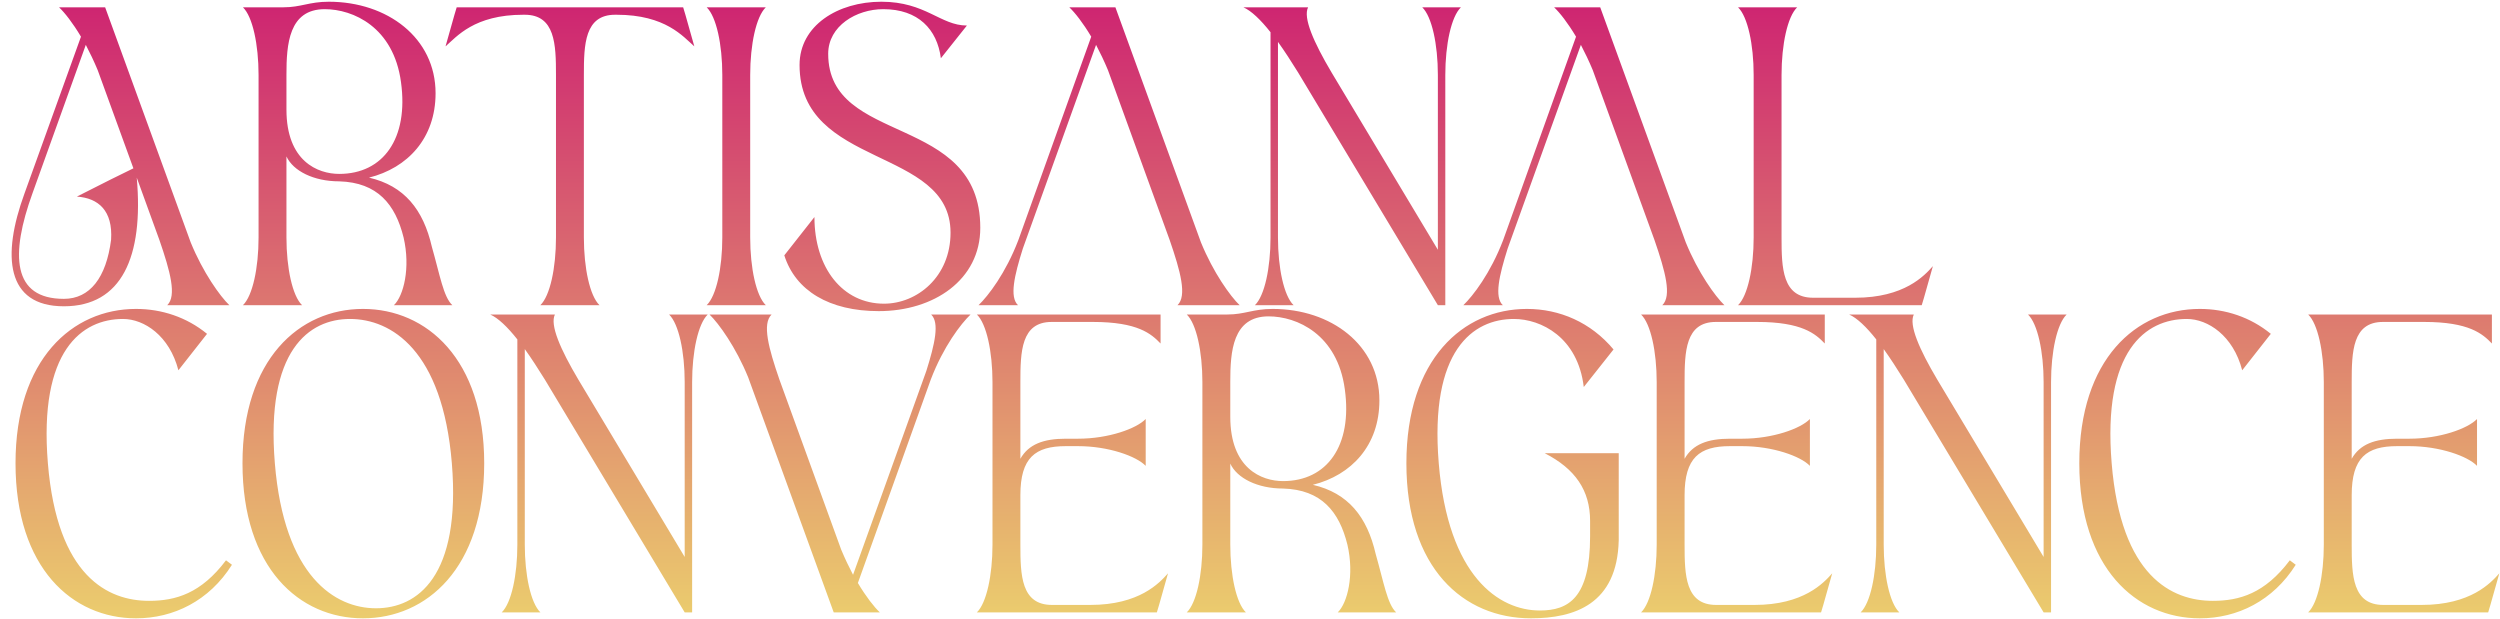
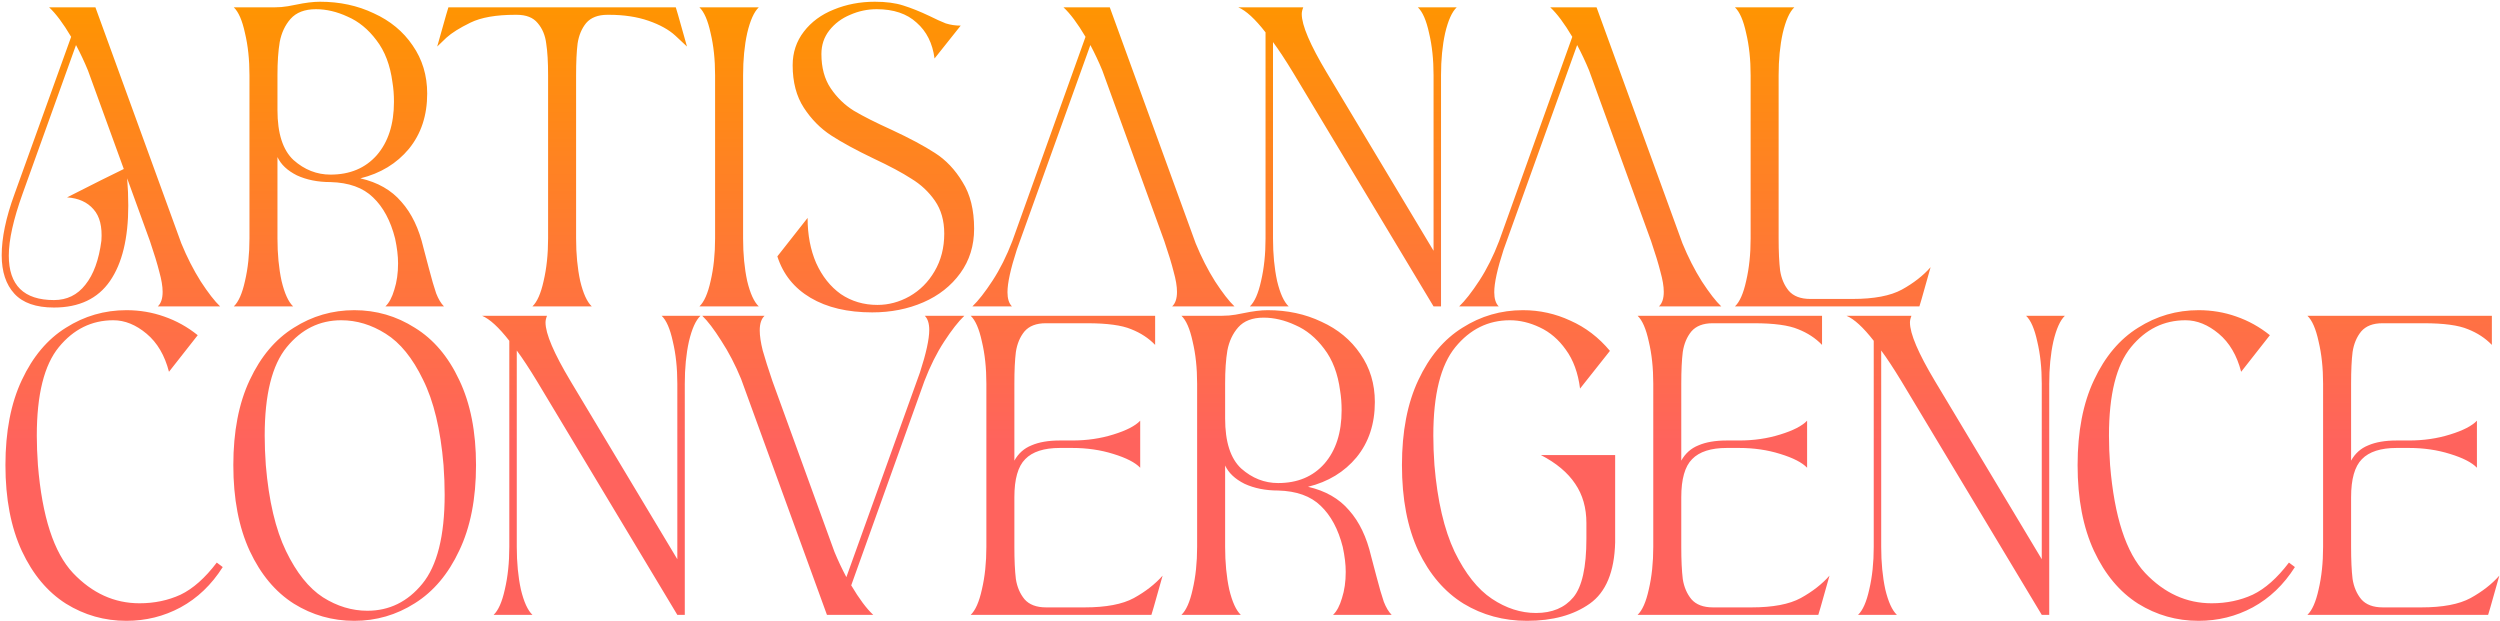
- <svg xmlns="http://www.w3.org/2000/svg" width="1237" height="306" viewBox="0 0 1237 306" fill="none">
-   <path d="M82.752 151H113.48C108.88 146.584 100.416 134.808 94.344 119.904L52.024 3.616H29.208C31.968 6.192 36.016 11.344 40.064 18.152L12.096 95.8C0.872 126.528 2.896 151.552 31.6 151.552C60.12 151.552 71.16 127.264 67.664 87.888L78.888 118.8C84.224 134.256 87.536 146.4 82.752 151ZM16.144 95.432L42.456 22.2C44.48 26.064 46.504 30.296 48.344 34.712L66.008 83.288L54.784 88.808L38.04 97.272C48.712 98.008 55.888 104.264 54.968 118.616C52.576 137.384 44.48 147.872 31.6 147.872C6.208 147.872 4.92 126.344 16.144 95.432ZM120.208 151H149.464C144.68 146.4 141.735 132.6 141.735 117.512V77.4C145.048 84.576 155.168 89.728 167.864 89.728C186.816 90.28 195.648 101.136 199.696 117.512C203.192 132.6 199.696 146.4 194.912 151H223.8C219.384 146.768 217.728 136.28 213.68 122.112C209.448 103.712 200.064 91.936 182.584 87.888C201.72 83.104 215.52 68.384 215.52 46.12C215.52 18.704 191.6 0.856 162.712 0.856C152.96 0.856 148.912 3.616 140.264 3.616H120.208C124.992 8.216 127.936 22.016 127.936 37.104V117.512C127.936 132.6 124.992 146.4 120.208 151ZM141.735 54.216V36.92C141.735 22.016 142.84 4.536 160.688 4.536C174.672 4.536 194.728 13.368 198.408 40.6C202.272 68.568 189.576 86.048 167.864 86.048C157.192 86.048 141.735 79.792 141.735 54.216ZM267.372 151H296.628C291.844 146.4 288.9 132.6 288.9 117.512V37.104C288.9 22.016 289.268 7.296 304.356 7.296H305.092C329.38 7.296 338.028 18.152 343.548 22.936L339.132 7.296L338.028 3.616H225.972L224.868 7.296L220.452 22.936C225.972 18.152 234.62 7.296 258.908 7.296H259.644C274.732 7.296 275.1 22.016 275.1 37.104V117.512C275.1 132.6 272.156 146.4 267.372 151ZM349.668 151H378.924C374.14 146.4 371.196 132.6 371.196 117.512V37.104C371.196 22.016 374.14 8.216 378.924 3.616H349.668C354.452 8.216 357.396 22.016 357.396 37.104V117.512C357.396 132.6 354.452 146.4 349.668 151ZM434.814 153.944C462.046 153.944 485.046 138.488 485.046 112.728C485.046 55.688 409.79 72.432 409.79 26.616C409.79 12.816 423.774 4.536 437.022 4.536C454.318 4.536 463.702 14.472 465.542 28.824L478.422 12.632C465.358 12.632 457.998 0.856 436.102 0.856C414.574 0.856 395.622 12.632 395.622 32.136C395.622 83.472 470.326 72.432 470.326 115.12C470.326 137.016 453.766 150.264 437.39 150.264C416.966 150.264 402.982 132.6 402.982 107.392L388.078 126.344C393.598 143.824 410.342 153.944 434.814 153.944ZM582.63 151H613.358C608.758 146.584 600.294 134.808 594.222 119.904L551.902 3.616H529.086C531.846 6.192 535.894 11.344 539.942 18.152L503.878 118.8C497.622 135.176 488.974 146.4 484.19 151H503.694C499.462 146.952 501.854 136.464 506.086 123.032L542.334 22.2C544.358 26.064 546.382 30.296 548.222 34.712L578.766 118.8C584.102 134.256 587.414 146.4 582.63 151ZM711.457 151H715.137V37.104C715.137 22.016 718.081 8.216 722.865 3.616H703.729C708.513 8.216 711.457 22.016 711.457 37.104V123.584L658.833 35.816C650.001 20.912 644.665 8.768 647.241 3.616H615.225C619.089 5.272 623.873 9.872 628.657 15.944V117.512C628.657 132.6 625.713 146.4 620.929 151H640.065C635.281 146.4 632.337 132.6 632.337 117.512V20.728C635.649 25.328 638.961 30.48 642.273 35.816L711.457 151ZM822.513 151H853.241C848.641 146.584 840.177 134.808 834.105 119.904L791.785 3.616H768.969C771.729 6.192 775.777 11.344 779.825 18.152L743.761 118.8C737.505 135.176 728.857 146.4 724.073 151H743.577C739.345 146.952 741.737 136.464 745.969 123.032L782.217 22.2C784.241 26.064 786.265 30.296 788.105 34.712L818.649 118.8C823.985 134.256 827.297 146.4 822.513 151ZM859.981 151H950.877L951.981 147.32L956.397 131.68C952.165 136.464 942.229 147.32 917.941 147.32H897.149C881.877 147.32 881.509 132.6 881.509 117.512V37.104C881.509 22.016 884.453 8.216 889.237 3.616H859.981C864.765 8.216 867.709 22.016 867.709 37.104V117.512C867.709 132.6 864.765 146.4 859.981 151ZM67.296 305.944C85.88 305.944 103.544 297.296 114.768 279.448L111.824 277.24C99.496 293.616 86.984 297.296 73.736 297.296C53.496 297.296 28.288 285.336 23.688 229.216C19.088 173.28 40.616 157.824 60.856 157.824C71.344 157.824 83.856 166.104 88.272 183.216L102.44 165.184C92.32 156.904 79.992 152.856 67.296 152.856C35.832 152.856 7.68 177.696 7.68 229.216C7.68 281.104 35.832 305.944 67.296 305.944ZM179.601 305.944C211.065 305.944 239.585 281.104 239.585 229.216C239.585 177.696 211.065 152.856 179.601 152.856C148.137 152.856 119.985 177.696 119.985 229.216C119.985 281.104 148.137 305.944 179.601 305.944ZM135.993 229.216C131.393 173.28 152.921 157.824 173.161 157.824C193.585 157.824 218.977 173.28 223.577 229.216C228.177 285.336 206.465 300.976 186.041 300.976C165.801 300.976 140.593 285.336 135.993 229.216ZM338.785 303H342.465V189.104C342.465 174.016 345.409 160.216 350.193 155.616H331.057C335.841 160.216 338.785 174.016 338.785 189.104V275.584L286.161 187.816C277.329 172.912 271.993 160.768 274.569 155.616H242.553C246.417 157.272 251.201 161.872 255.985 167.944V269.512C255.985 284.6 253.041 298.4 248.257 303H267.393C262.609 298.4 259.665 284.6 259.665 269.512V172.728C262.977 177.328 266.289 182.48 269.601 187.816L338.785 303ZM412.519 303H435.335C432.575 300.424 428.527 295.272 424.479 288.464L460.543 187.816C466.799 171.44 475.447 160.216 480.231 155.616H460.727C464.959 159.664 462.567 170.152 458.335 183.584L422.087 284.416C420.063 280.552 418.039 276.32 416.199 271.904L385.655 187.816C380.319 172.36 377.007 160.216 381.791 155.616H351.063C355.663 160.032 364.127 171.808 370.199 186.712L412.519 303ZM483.356 303H572.412L573.516 299.32L577.932 283.68C573.7 288.464 563.764 299.32 539.476 299.32H520.524C505.252 299.32 504.884 284.6 504.884 269.512V245.04C504.884 226.456 512.244 220.752 527.332 220.752H533.404C548.492 220.752 562.292 225.72 566.892 230.504V207.32C562.292 212.104 548.492 217.072 533.404 217.072H527.332C516.292 217.072 508.932 219.832 504.884 227.008V189.104C504.884 174.016 505.252 159.296 520.34 159.296H540.764C563.028 159.296 569.652 165.184 574.252 169.968V155.616H483.356C488.14 160.216 491.084 174.016 491.084 189.104V269.512C491.084 284.6 488.14 298.4 483.356 303ZM587.215 303H616.471C611.687 298.4 608.743 284.6 608.743 269.512V229.4C612.055 236.576 622.175 241.728 634.871 241.728C653.823 242.28 662.655 253.136 666.703 269.512C670.199 284.6 666.703 298.4 661.919 303H690.807C686.391 298.768 684.735 288.28 680.687 274.112C676.455 255.712 667.071 243.936 649.591 239.888C668.727 235.104 682.527 220.384 682.527 198.12C682.527 170.704 658.607 152.856 629.719 152.856C619.967 152.856 615.919 155.616 607.271 155.616H587.215C591.999 160.216 594.943 174.016 594.943 189.104V269.512C594.943 284.6 591.999 298.4 587.215 303ZM608.743 206.216V188.92C608.743 174.016 609.847 156.536 627.695 156.536C641.679 156.536 661.735 165.368 665.415 192.6C669.279 220.568 656.583 238.048 634.871 238.048C624.199 238.048 608.743 231.792 608.743 206.216ZM757.523 305.944C779.051 305.944 800.211 298.952 800.947 267.304V224.248H764.331C779.419 231.976 786.779 242.648 786.779 257.736V265.464C786.779 295.824 776.107 302.08 761.939 302.08C741.699 302.08 716.491 285.336 711.891 229.216C707.291 173.28 728.819 157.824 749.059 157.824C762.491 157.824 780.707 166.84 783.651 191.496L798.371 172.912C787.147 159.48 771.691 152.856 755.499 152.856C724.035 152.856 695.883 177.696 695.883 229.216C695.883 281.104 724.035 305.944 757.523 305.944ZM812.004 303H901.06L902.164 299.32L906.58 283.68C902.348 288.464 892.412 299.32 868.124 299.32H849.172C833.9 299.32 833.532 284.6 833.532 269.512V245.04C833.532 226.456 840.892 220.752 855.98 220.752H862.052C877.14 220.752 890.94 225.72 895.54 230.504V207.32C890.94 212.104 877.14 217.072 862.052 217.072H855.98C844.94 217.072 837.58 219.832 833.532 227.008V189.104C833.532 174.016 833.9 159.296 848.988 159.296H869.412C891.676 159.296 898.3 165.184 902.9 169.968V155.616H812.004C816.788 160.216 819.732 174.016 819.732 189.104V269.512C819.732 284.6 816.788 298.4 812.004 303ZM1011.18 303H1014.86V189.104C1014.86 174.016 1017.8 160.216 1022.58 155.616H1003.45C1008.23 160.216 1011.18 174.016 1011.18 189.104V275.584L958.552 187.816C949.72 172.912 944.384 160.768 946.96 155.616H914.944C918.808 157.272 923.592 161.872 928.376 167.944V269.512C928.376 284.6 925.432 298.4 920.648 303H939.784C935 298.4 932.056 284.6 932.056 269.512V172.728C935.368 177.328 938.68 182.48 941.992 187.816L1011.18 303ZM1088.46 305.944C1107.04 305.944 1124.71 297.296 1135.93 279.448L1132.99 277.24C1120.66 293.616 1108.15 297.296 1094.9 297.296C1074.66 297.296 1049.45 285.336 1044.85 229.216C1040.25 173.28 1061.78 157.824 1082.02 157.824C1092.51 157.824 1105.02 166.104 1109.44 183.216L1123.6 165.184C1113.48 156.904 1101.16 152.856 1088.46 152.856C1057 152.856 1028.84 177.696 1028.84 229.216C1028.84 281.104 1057 305.944 1088.46 305.944ZM1142.09 303H1231.15L1232.25 299.32L1236.67 283.68C1232.43 288.464 1222.5 299.32 1198.21 299.32H1179.26C1163.99 299.32 1163.62 284.6 1163.62 269.512V245.04C1163.62 226.456 1170.98 220.752 1186.07 220.752H1192.14C1207.23 220.752 1221.03 225.72 1225.63 230.504V207.32C1221.03 212.104 1207.23 217.072 1192.14 217.072H1186.07C1175.03 217.072 1167.67 219.832 1163.62 227.008V189.104C1163.62 174.016 1163.99 159.296 1179.07 159.296H1199.5C1221.76 159.296 1228.39 165.184 1232.99 169.968V155.616H1142.09C1146.87 160.216 1149.82 174.016 1149.82 189.104V269.512C1149.82 284.6 1146.87 298.4 1142.09 303Z" fill="url(#paint0_linear_1_43)" />
+ <svg xmlns="http://www.w3.org/2000/svg" width="1232" height="306" viewBox="0 0 1232 306" fill="none">
+   <path d="M77.752 151C79.347 149.528 80.144 147.136 80.144 143.824C80.144 141.125 79.592 137.813 78.488 133.888C77.507 129.963 75.973 124.933 73.888 118.8L62.664 87.888C63.032 92.427 63.216 96.904 63.216 101.32C63.216 117.389 60.211 129.779 54.2 138.488C48.189 147.197 38.989 151.552 26.6 151.552C17.768 151.552 11.267 149.283 7.096 144.744C2.925 140.205 0.84 133.888 0.84 125.792C0.84 117.205 2.925 107.208 7.096 95.8L35.064 18.152C31.139 11.528 27.52 6.683 24.208 3.616H47.024L89.344 119.904C92.165 126.773 95.355 133.029 98.912 138.672C102.592 144.315 105.781 148.424 108.48 151H77.752ZM11.144 95.432C6.605 108.067 4.336 118.248 4.336 125.976C4.336 140.573 11.757 147.872 26.6 147.872C32.979 147.872 38.131 145.357 42.056 140.328C46.104 135.299 48.741 128.061 49.968 118.616C50.459 111.747 49.171 106.595 46.104 103.16C43.037 99.603 38.683 97.64 33.04 97.272L49.784 88.808L61.008 83.288L43.344 34.712C41.627 30.541 39.664 26.371 37.456 22.2L11.144 95.432ZM115.208 151C117.538 148.792 119.378 144.621 120.728 138.488C122.2 132.232 122.936 125.24 122.936 117.512V37.104C122.936 29.376 122.2 22.445 120.728 16.312C119.378 10.056 117.538 5.824 115.208 3.616H135.264C137.594 3.616 139.802 3.432 141.888 3.064C143.973 2.696 145.261 2.451 145.752 2.328C150.413 1.347 154.4 0.856 157.712 0.856C167.402 0.856 176.234 2.757 184.208 6.56C192.304 10.24 198.682 15.515 203.344 22.384C208.128 29.253 210.52 37.165 210.52 46.12C210.52 56.915 207.514 65.992 201.504 73.352C195.493 80.589 187.52 85.435 177.584 87.888C186.17 89.851 192.917 93.715 197.824 99.48C202.853 105.123 206.472 112.667 208.68 122.112L211.256 131.864C212.728 137.507 213.954 141.739 214.936 144.56C216.04 147.381 217.328 149.528 218.8 151H189.912C191.752 149.283 193.224 146.523 194.328 142.72C195.554 138.917 196.168 134.624 196.168 129.84C196.168 126.16 195.677 122.051 194.696 117.512C192.488 108.803 188.869 102.056 183.84 97.272C178.933 92.488 171.941 89.973 162.864 89.728C156.608 89.728 151.088 88.624 146.304 86.416C141.642 84.085 138.453 81.08 136.735 77.4V117.512C136.735 125.24 137.41 132.232 138.76 138.488C140.232 144.621 142.133 148.792 144.464 151H115.208ZM136.735 54.216C136.735 65.747 139.373 73.965 144.648 78.872C150.045 83.656 156.117 86.048 162.864 86.048C172.432 86.048 180.037 82.859 185.68 76.48C191.322 69.979 194.144 61.208 194.144 50.168C194.144 46.733 193.898 43.544 193.408 40.6C192.304 32.136 189.666 25.205 185.496 19.808C181.448 14.411 176.725 10.547 171.328 8.216C166.053 5.763 160.84 4.536 155.688 4.536C150.168 4.536 145.997 6.131 143.176 9.32C140.477 12.387 138.698 16.189 137.84 20.728C137.104 25.144 136.735 30.541 136.735 36.92V54.216ZM262.372 151C264.702 148.792 266.542 144.621 267.892 138.488C269.364 132.232 270.1 125.24 270.1 117.512V37.104C270.1 30.603 269.793 25.389 269.18 21.464C268.689 17.416 267.278 14.043 264.948 11.344C262.74 8.645 259.305 7.296 254.644 7.296H253.908C244.462 7.296 237.102 8.584 231.828 11.16C226.553 13.736 222.628 16.189 220.052 18.52C217.598 20.851 216.065 22.323 215.452 22.936L219.868 7.296L220.972 3.616H333.028L334.132 7.296L338.548 22.936C337.934 22.323 336.033 20.544 332.844 17.6C329.654 14.656 325.238 12.203 319.596 10.24C313.953 8.277 307.452 7.296 300.092 7.296H299.356C294.694 7.296 291.198 8.645 288.868 11.344C286.66 14.043 285.249 17.416 284.636 21.464C284.145 25.389 283.9 30.603 283.9 37.104V117.512C283.9 125.24 284.574 132.232 285.924 138.488C287.396 144.621 289.297 148.792 291.628 151H262.372ZM344.668 151C346.999 148.792 348.839 144.621 350.188 138.488C351.66 132.232 352.396 125.24 352.396 117.512V37.104C352.396 29.376 351.66 22.445 350.188 16.312C348.839 10.056 346.999 5.824 344.668 3.616H373.924C371.594 5.824 369.692 10.056 368.22 16.312C366.871 22.445 366.196 29.376 366.196 37.104V117.512C366.196 125.24 366.871 132.232 368.22 138.488C369.692 144.621 371.594 148.792 373.924 151H344.668ZM429.814 153.944C417.67 153.944 407.55 151.552 399.454 146.768C391.358 141.984 385.9 135.176 383.078 126.344L397.982 107.392C397.982 115.733 399.393 123.155 402.214 129.656C405.158 136.157 409.206 141.248 414.358 144.928C419.633 148.485 425.644 150.264 432.39 150.264C437.91 150.264 443.185 148.853 448.214 146.032C453.366 143.088 457.476 138.979 460.542 133.704C463.732 128.307 465.326 122.112 465.326 115.12C465.326 108.741 463.793 103.344 460.726 98.928C457.66 94.512 453.796 90.893 449.134 88.072C444.596 85.128 438.401 81.816 430.55 78.136C421.841 73.965 414.849 70.163 409.574 66.728C404.3 63.293 399.822 58.755 396.142 53.112C392.462 47.469 390.622 40.477 390.622 32.136C390.622 25.88 392.462 20.36 396.142 15.576C399.822 10.792 404.729 7.173 410.862 4.72C417.118 2.144 423.865 0.856 431.102 0.856C436.622 0.856 441.284 1.469 445.086 2.696C449.012 3.923 453.305 5.64 457.966 7.848C461.156 9.443 463.854 10.669 466.062 11.528C468.393 12.264 470.846 12.632 473.422 12.632L460.542 28.824C459.561 21.341 456.617 15.453 451.71 11.16C446.926 6.744 440.364 4.536 432.022 4.536C427.484 4.536 423.129 5.456 418.958 7.296C414.788 9.013 411.353 11.589 408.654 15.024C406.078 18.336 404.79 22.2 404.79 26.616C404.79 33.363 406.324 39.005 409.39 43.544C412.457 48.083 416.26 51.763 420.798 54.584C425.337 57.283 431.532 60.411 439.382 63.968C448.337 68.139 455.452 71.941 460.726 75.376C466.124 78.811 470.662 83.595 474.342 89.728C478.145 95.739 480.046 103.405 480.046 112.728C480.046 121.069 477.777 128.368 473.238 134.624C468.7 140.88 462.628 145.664 455.022 148.976C447.417 152.288 439.014 153.944 429.814 153.944ZM577.63 151C579.224 149.528 580.022 147.136 580.022 143.824C580.022 141.125 579.47 137.813 578.366 133.888C577.384 129.963 575.851 124.933 573.766 118.8L543.222 34.712C541.504 30.541 539.542 26.371 537.334 22.2L501.086 123.032C498.019 132.477 496.486 139.469 496.486 144.008C496.486 147.197 497.222 149.528 498.694 151H479.19C482.134 148.179 485.446 143.947 489.126 138.304C492.806 132.661 496.056 126.16 498.878 118.8L534.942 18.152C531.016 11.528 527.398 6.683 524.086 3.616H546.902L589.222 119.904C592.043 126.773 595.232 133.029 598.79 138.672C602.47 144.315 605.659 148.424 608.358 151H577.63ZM637.273 35.816C633.47 29.56 630.158 24.531 627.337 20.728V117.512C627.337 125.24 628.012 132.232 629.361 138.488C630.833 144.621 632.734 148.792 635.065 151H615.929C618.26 148.792 620.1 144.621 621.449 138.488C622.921 132.232 623.657 125.24 623.657 117.512V15.944C618.505 9.32 614.028 5.211 610.225 3.616H642.241C641.75 4.843 641.505 5.947 641.505 6.928C641.505 12.448 645.614 22.077 653.833 35.816L706.457 123.584V37.104C706.457 29.376 705.721 22.445 704.249 16.312C702.9 10.056 701.06 5.824 698.729 3.616H717.865C715.534 5.824 713.633 10.056 712.161 16.312C710.812 22.445 710.137 29.376 710.137 37.104V151H706.457L637.273 35.816ZM817.513 151C819.107 149.528 819.905 147.136 819.905 143.824C819.905 141.125 819.353 137.813 818.249 133.888C817.267 129.963 815.734 124.933 813.649 118.8L783.105 34.712C781.387 30.541 779.425 26.371 777.217 22.2L740.969 123.032C737.902 132.477 736.369 139.469 736.369 144.008C736.369 147.197 737.105 149.528 738.577 151H719.073C722.017 148.179 725.329 143.947 729.009 138.304C732.689 132.661 735.939 126.16 738.761 118.8L774.825 18.152C770.899 11.528 767.281 6.683 763.969 3.616H786.785L829.105 119.904C831.926 126.773 835.115 133.029 838.673 138.672C842.353 144.315 845.542 148.424 848.241 151H817.513ZM854.981 151C857.312 148.792 859.152 144.621 860.501 138.488C861.973 132.232 862.709 125.24 862.709 117.512V37.104C862.709 29.376 861.973 22.445 860.501 16.312C859.152 10.056 857.312 5.824 854.981 3.616H884.237C881.906 5.824 880.005 10.056 878.533 16.312C877.184 22.445 876.509 29.376 876.509 37.104V117.512C876.509 124.013 876.754 129.288 877.245 133.336C877.858 137.261 879.269 140.573 881.477 143.272C883.808 145.971 887.365 147.32 892.149 147.32H912.941C923.49 147.32 931.586 145.787 937.229 142.72C942.994 139.531 947.717 135.851 951.397 131.68L946.981 147.32L945.877 151H854.981ZM62.296 305.944C51.501 305.944 41.565 303.123 32.488 297.48C23.411 291.715 16.173 283.067 10.776 271.536C5.379 259.883 2.68 245.776 2.68 229.216C2.68 212.656 5.379 198.672 10.776 187.264C16.173 175.733 23.411 167.147 32.488 161.504C41.565 155.739 51.501 152.856 62.296 152.856C68.797 152.856 74.992 153.899 80.88 155.984C86.891 158.069 92.411 161.136 97.44 165.184L83.272 183.216C81.187 175.12 77.507 168.864 72.232 164.448C66.957 160.032 61.499 157.824 55.856 157.824C45.184 157.824 36.229 162.24 28.992 171.072C21.755 179.904 18.136 194.44 18.136 214.68C18.136 219.219 18.32 224.064 18.688 229.216C20.773 254.608 26.539 272.333 35.984 282.392C45.429 292.328 56.347 297.296 68.736 297.296C76.096 297.296 82.843 295.885 88.976 293.064C95.109 290.12 101.059 284.845 106.824 277.24L109.768 279.448C104.248 288.157 97.317 294.781 88.976 299.32C80.757 303.736 71.864 305.944 62.296 305.944ZM174.601 305.944C163.806 305.944 153.87 303.123 144.793 297.48C135.715 291.715 128.478 283.067 123.081 271.536C117.683 259.883 114.985 245.776 114.985 229.216C114.985 212.656 117.683 198.672 123.081 187.264C128.478 175.733 135.715 167.147 144.793 161.504C153.87 155.739 163.806 152.856 174.601 152.856C185.395 152.856 195.331 155.739 204.409 161.504C213.609 167.147 220.907 175.733 226.305 187.264C231.825 198.795 234.585 212.779 234.585 229.216C234.585 245.776 231.825 259.821 226.305 271.352C220.907 282.883 213.609 291.531 204.409 297.296C195.331 303.061 185.395 305.944 174.601 305.944ZM130.993 229.216C132.465 246.757 135.777 260.864 140.929 271.536C146.081 282.208 152.153 289.813 159.145 294.352C166.137 298.768 173.435 300.976 181.041 300.976C191.835 300.976 200.851 296.56 208.089 287.728C215.449 278.773 219.129 264.115 219.129 243.752C219.129 239.213 218.945 234.368 218.577 229.216C217.105 211.675 213.731 197.629 208.457 187.08C203.305 176.408 197.171 168.864 190.057 164.448C183.065 160.032 175.766 157.824 168.161 157.824C157.489 157.824 148.534 162.24 141.297 171.072C134.059 179.904 130.441 194.44 130.441 214.68C130.441 219.219 130.625 224.064 130.993 229.216ZM264.601 187.816C260.798 181.56 257.486 176.531 254.665 172.728V269.512C254.665 277.24 255.34 284.232 256.689 290.488C258.161 296.621 260.062 300.792 262.393 303H243.257C245.588 300.792 247.428 296.621 248.777 290.488C250.249 284.232 250.985 277.24 250.985 269.512V167.944C245.833 161.32 241.356 157.211 237.553 155.616H269.569C269.078 156.843 268.833 157.947 268.833 158.928C268.833 164.448 272.942 174.077 281.161 187.816L333.785 275.584V189.104C333.785 181.376 333.049 174.445 331.577 168.312C330.228 162.056 328.388 157.824 326.057 155.616H345.193C342.862 157.824 340.961 162.056 339.489 168.312C338.14 174.445 337.465 181.376 337.465 189.104V303H333.785L264.601 187.816ZM365.199 186.712C362.377 179.843 359.127 173.587 355.447 167.944C351.889 162.301 348.761 158.192 346.063 155.616H376.791C375.196 157.088 374.399 159.48 374.399 162.792C374.399 165.491 374.889 168.803 375.871 172.728C376.975 176.653 378.569 181.683 380.655 187.816L411.199 271.904C412.916 276.075 414.879 280.245 417.087 284.416L453.335 183.584C456.401 174.139 457.935 167.147 457.935 162.608C457.935 159.419 457.199 157.088 455.727 155.616H475.231C472.287 158.437 468.975 162.669 465.295 168.312C461.615 173.955 458.364 180.456 455.543 187.816L419.479 288.464C423.404 295.088 427.023 299.933 430.335 303H407.519L365.199 186.712ZM478.356 303C480.687 300.792 482.527 296.621 483.876 290.488C485.348 284.232 486.084 277.24 486.084 269.512V189.104C486.084 181.376 485.348 174.445 483.876 168.312C482.527 162.056 480.687 157.824 478.356 155.616H569.252V169.968C566.063 166.656 562.137 164.08 557.476 162.24C552.815 160.277 545.577 159.296 535.764 159.296H515.34C510.679 159.296 507.183 160.645 504.852 163.344C502.644 166.043 501.233 169.416 500.62 173.464C500.129 177.389 499.884 182.603 499.884 189.104V227.008C501.847 223.451 504.668 220.936 508.348 219.464C512.028 217.869 516.689 217.072 522.332 217.072H528.404C535.641 217.072 542.388 216.091 548.644 214.128C555.023 212.165 559.439 209.896 561.892 207.32V230.504C559.439 227.928 555.023 225.659 548.644 223.696C542.388 221.733 535.641 220.752 528.404 220.752H522.332C514.481 220.752 508.777 222.592 505.22 226.272C501.663 229.829 499.884 236.085 499.884 245.04V269.512C499.884 276.013 500.129 281.288 500.62 285.336C501.233 289.261 502.644 292.573 504.852 295.272C507.183 297.971 510.74 299.32 515.524 299.32H534.476C545.025 299.32 553.121 297.787 558.764 294.72C564.529 291.531 569.252 287.851 572.932 283.68L568.516 299.32L567.412 303H478.356ZM582.215 303C584.546 300.792 586.386 296.621 587.735 290.488C589.207 284.232 589.943 277.24 589.943 269.512V189.104C589.943 181.376 589.207 174.445 587.735 168.312C586.386 162.056 584.546 157.824 582.215 155.616H602.271C604.602 155.616 606.81 155.432 608.895 155.064C610.981 154.696 612.269 154.451 612.759 154.328C617.421 153.347 621.407 152.856 624.719 152.856C634.41 152.856 643.242 154.757 651.215 158.56C659.311 162.24 665.69 167.515 670.351 174.384C675.135 181.253 677.527 189.165 677.527 198.12C677.527 208.915 674.522 217.992 668.511 225.352C662.501 232.589 654.527 237.435 644.591 239.888C653.178 241.851 659.925 245.715 664.831 251.48C669.861 257.123 673.479 264.667 675.687 274.112L678.263 283.864C679.735 289.507 680.962 293.739 681.943 296.56C683.047 299.381 684.335 301.528 685.807 303H656.919C658.759 301.283 660.231 298.523 661.335 294.72C662.562 290.917 663.175 286.624 663.175 281.84C663.175 278.16 662.685 274.051 661.703 269.512C659.495 260.803 655.877 254.056 650.847 249.272C645.941 244.488 638.949 241.973 629.871 241.728C623.615 241.728 618.095 240.624 613.311 238.416C608.65 236.085 605.461 233.08 603.743 229.4V269.512C603.743 277.24 604.418 284.232 605.767 290.488C607.239 296.621 609.141 300.792 611.471 303H582.215ZM603.743 206.216C603.743 217.747 606.381 225.965 611.655 230.872C617.053 235.656 623.125 238.048 629.871 238.048C639.439 238.048 647.045 234.859 652.687 228.48C658.33 221.979 661.151 213.208 661.151 202.168C661.151 198.733 660.906 195.544 660.415 192.6C659.311 184.136 656.674 177.205 652.503 171.808C648.455 166.411 643.733 162.547 638.335 160.216C633.061 157.763 627.847 156.536 622.695 156.536C617.175 156.536 613.005 158.131 610.183 161.32C607.485 164.387 605.706 168.189 604.847 172.728C604.111 177.144 603.743 182.541 603.743 188.92V206.216ZM752.523 305.944C740.992 305.944 730.566 303.123 721.243 297.48C711.92 291.715 704.499 283.067 698.979 271.536C693.582 260.005 690.883 245.899 690.883 229.216C690.883 212.656 693.582 198.672 698.979 187.264C704.376 175.733 711.614 167.147 720.691 161.504C729.768 155.739 739.704 152.856 750.499 152.856C758.718 152.856 766.507 154.573 773.867 158.008C781.35 161.32 787.851 166.288 793.371 172.912L778.651 191.496C777.67 183.768 775.339 177.389 771.659 172.36C768.102 167.331 763.808 163.651 758.779 161.32C753.872 158.989 748.966 157.824 744.059 157.824C733.387 157.824 724.432 162.24 717.195 171.072C709.958 179.904 706.339 194.44 706.339 214.68C706.339 219.219 706.523 224.064 706.891 229.216C708.363 246.757 711.675 260.987 716.827 271.904C722.102 282.699 728.235 290.427 735.227 295.088C742.219 299.749 749.456 302.08 756.939 302.08C764.912 302.08 771.046 299.504 775.339 294.352C779.632 289.2 781.779 279.571 781.779 265.464V257.736C781.779 250.253 779.939 243.813 776.259 238.416C772.579 232.896 766.936 228.173 759.331 224.248H795.947V267.304C795.579 281.779 791.408 291.837 783.435 297.48C775.462 303.123 765.158 305.944 752.523 305.944ZM807.004 303C809.335 300.792 811.175 296.621 812.524 290.488C813.996 284.232 814.732 277.24 814.732 269.512V189.104C814.732 181.376 813.996 174.445 812.524 168.312C811.175 162.056 809.335 157.824 807.004 155.616H897.9V169.968C894.711 166.656 890.786 164.08 886.124 162.24C881.463 160.277 874.226 159.296 864.412 159.296H843.988C839.327 159.296 835.831 160.645 833.5 163.344C831.292 166.043 829.882 169.416 829.268 173.464C828.778 177.389 828.532 182.603 828.532 189.104V227.008C830.495 223.451 833.316 220.936 836.996 219.464C840.676 217.869 845.338 217.072 850.98 217.072H857.052C864.29 217.072 871.036 216.091 877.292 214.128C883.671 212.165 888.087 209.896 890.54 207.32V230.504C888.087 227.928 883.671 225.659 877.292 223.696C871.036 221.733 864.29 220.752 857.052 220.752H850.98C843.13 220.752 837.426 222.592 833.868 226.272C830.311 229.829 828.532 236.085 828.532 245.04V269.512C828.532 276.013 828.778 281.288 829.268 285.336C829.882 289.261 831.292 292.573 833.5 295.272C835.831 297.971 839.388 299.32 844.172 299.32H863.124C873.674 299.32 881.77 297.787 887.412 294.72C893.178 291.531 897.9 287.851 901.58 283.68L897.164 299.32L896.06 303H807.004ZM936.992 187.816C933.189 181.56 929.877 176.531 927.056 172.728V269.512C927.056 277.24 927.73 284.232 929.08 290.488C930.552 296.621 932.453 300.792 934.784 303H915.648C917.978 300.792 919.818 296.621 921.168 290.488C922.64 284.232 923.376 277.24 923.376 269.512V167.944C918.224 161.32 913.746 157.211 909.944 155.616H941.96C941.469 156.843 941.224 157.947 941.224 158.928C941.224 164.448 945.333 174.077 953.552 187.816L1006.18 275.584V189.104C1006.18 181.376 1005.44 174.445 1003.97 168.312C1002.62 162.056 1000.78 157.824 998.448 155.616H1017.58C1015.25 157.824 1013.35 162.056 1011.88 168.312C1010.53 174.445 1009.86 181.376 1009.86 189.104V303H1006.18L936.992 187.816ZM1083.46 305.944C1072.67 305.944 1062.73 303.123 1053.65 297.48C1044.57 291.715 1037.34 283.067 1031.94 271.536C1026.54 259.883 1023.84 245.776 1023.84 229.216C1023.84 212.656 1026.54 198.672 1031.94 187.264C1037.34 175.733 1044.57 167.147 1053.65 161.504C1062.73 155.739 1072.67 152.856 1083.46 152.856C1089.96 152.856 1096.16 153.899 1102.04 155.984C1108.05 158.069 1113.57 161.136 1118.6 165.184L1104.44 183.216C1102.35 175.12 1098.67 168.864 1093.4 164.448C1088.12 160.032 1082.66 157.824 1077.02 157.824C1066.35 157.824 1057.39 162.24 1050.16 171.072C1042.92 179.904 1039.3 194.44 1039.3 214.68C1039.3 219.219 1039.48 224.064 1039.85 229.216C1041.94 254.608 1047.7 272.333 1057.15 282.392C1066.59 292.328 1077.51 297.296 1089.9 297.296C1097.26 297.296 1104.01 295.885 1110.14 293.064C1116.27 290.12 1122.22 284.845 1127.99 277.24L1130.93 279.448C1125.41 288.157 1118.48 294.781 1110.14 299.32C1101.92 303.736 1093.03 305.944 1083.46 305.944ZM1137.09 303C1139.42 300.792 1141.26 296.621 1142.61 290.488C1144.08 284.232 1144.82 277.24 1144.82 269.512V189.104C1144.82 181.376 1144.08 174.445 1142.61 168.312C1141.26 162.056 1139.42 157.824 1137.09 155.616H1227.99V169.968C1224.8 166.656 1220.87 164.08 1216.21 162.24C1211.55 160.277 1204.31 159.296 1194.5 159.296H1174.07C1169.41 159.296 1165.92 160.645 1163.59 163.344C1161.38 166.043 1159.97 169.416 1159.35 173.464C1158.86 177.389 1158.62 182.603 1158.62 189.104V227.008C1160.58 223.451 1163.4 220.936 1167.08 219.464C1170.76 217.869 1175.42 217.072 1181.07 217.072H1187.14C1194.38 217.072 1201.12 216.091 1207.38 214.128C1213.76 212.165 1218.17 209.896 1220.63 207.32V230.504C1218.17 227.928 1213.76 225.659 1207.38 223.696C1201.12 221.733 1194.38 220.752 1187.14 220.752H1181.07C1173.22 220.752 1167.51 222.592 1163.95 226.272C1160.4 229.829 1158.62 236.085 1158.62 245.04V269.512C1158.62 276.013 1158.86 281.288 1159.35 285.336C1159.97 289.261 1161.38 292.573 1163.59 295.272C1165.92 297.971 1169.47 299.32 1174.26 299.32H1193.21C1203.76 299.32 1211.86 297.787 1217.5 294.72C1223.26 291.531 1227.99 287.851 1231.67 283.68L1227.25 299.32L1226.15 303H1137.09Z" fill="url(#paint0_linear_1_43)" />
  <defs>
-     <linearGradient id="paint0_linear_1_43" x1="624" y1="1" x2="624" y2="305" gradientUnits="userSpaceOnUse">
-       <stop stop-color="#CE2471" />
-       <stop offset="1" stop-color="#EBCC6E" />
+     <linearGradient id="paint0_linear_1_43" x1="619" y1="1" x2="619" y2="305" gradientUnits="userSpaceOnUse">
+       <stop stop-color="#FF9500" />
+       <stop offset="0.714" stop-color="#FF635D" />
    </linearGradient>
  </defs>
</svg>
